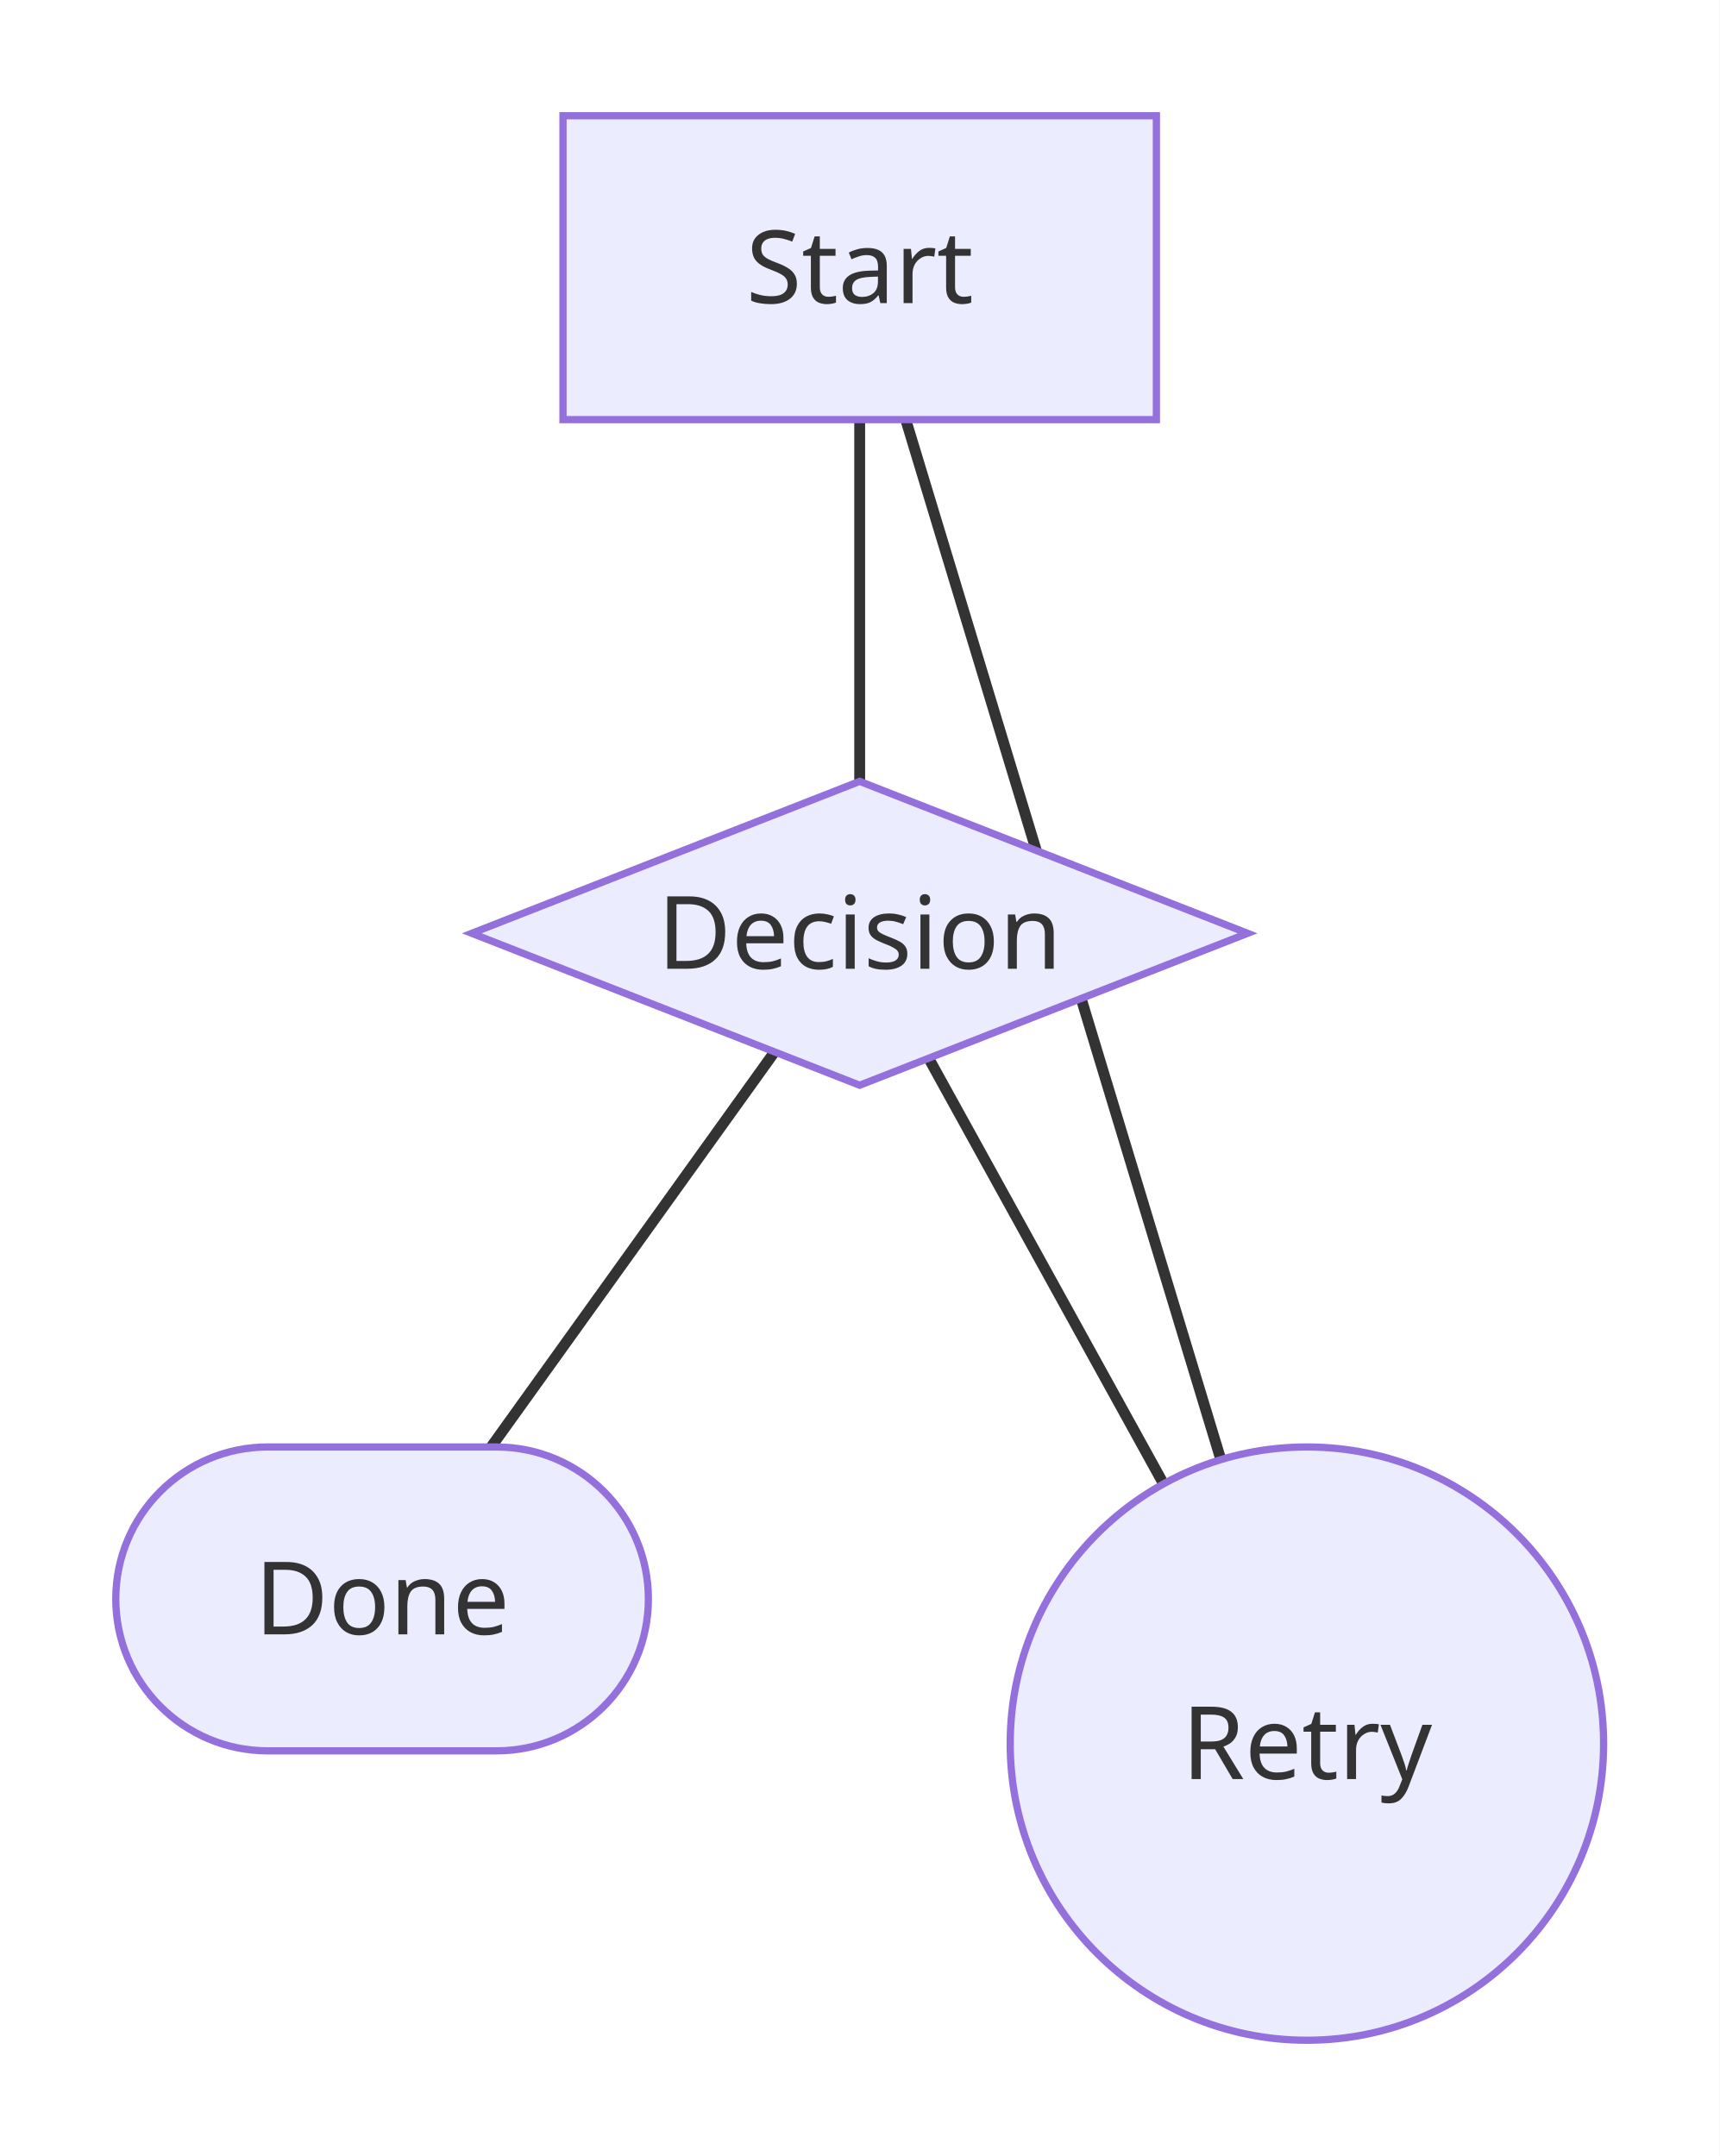
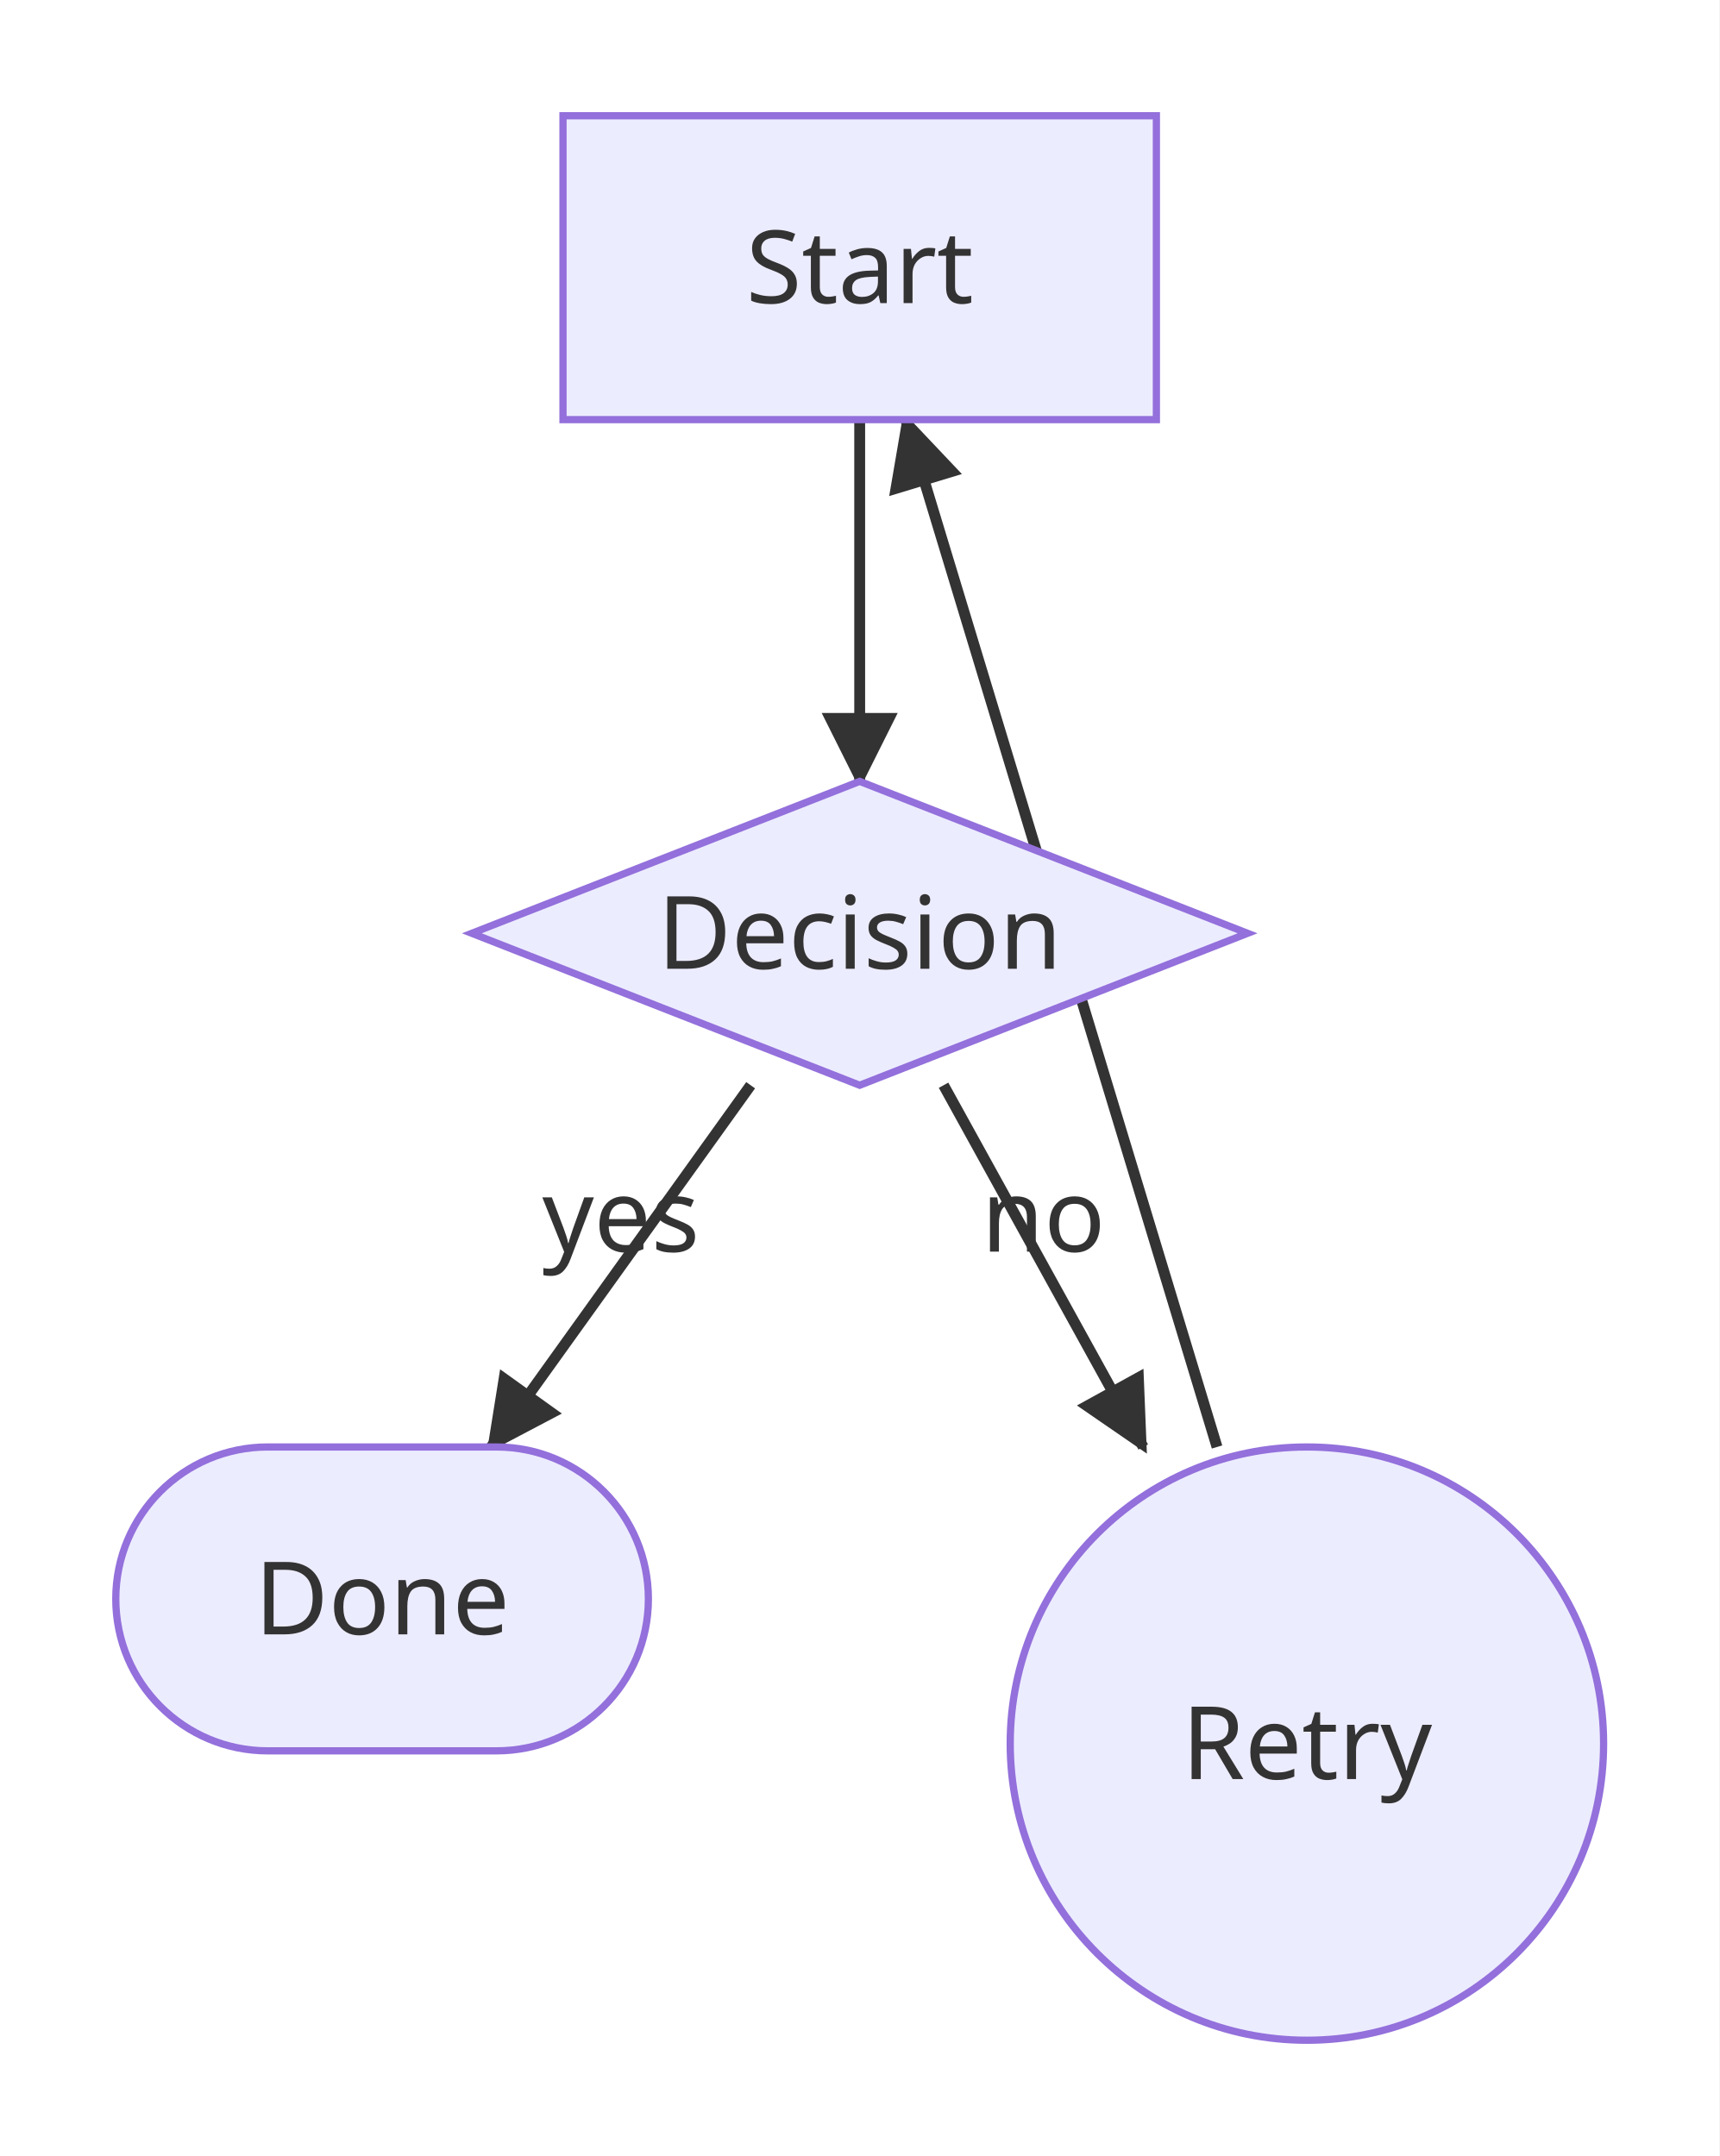
<svg xmlns="http://www.w3.org/2000/svg" width="237.6" height="298" viewBox="0 0 237.6 298" font-family="sans-serif" font-size="14">
  <defs>
    <marker id="arrow" viewBox="0 0 10 10" refX="9" refY="5" markerWidth="7" markerHeight="7" orient="auto-start-reverse">
      <path d="M0,0 L10,5 L0,10 z" fill="#333333" />
    </marker>
  </defs>
  <rect width="100%" height="100%" fill="#ffffff" />
  <g transform="translate(16,16)">
-     <path d="M102.8,21 L102.8,113" fill="none" stroke="#333333" stroke-width="1.5" marker-end="url(#arrow)" />
-     <path d="M102.8,113 L36.8,205" fill="none" stroke="#333333" stroke-width="1.5" marker-end="url(#arrow)" />
-     <text x="36.8" y="205" fill="#333333" text-anchor="middle" dy="-2">yes</text>
-     <path d="M102.8,113 L164.6,225" fill="none" stroke="#333333" stroke-width="1.5" marker-end="url(#arrow)" />
-     <text x="164.6" y="225" fill="#333333" text-anchor="middle" dy="-2">no</text>
-     <path d="M102.8,21 L164.6,225" fill="none" stroke="#333333" stroke-width="1.5" marker-end="url(#arrow)" />
+     <path d="M102.8,42 L102.8,92" fill="none" stroke="#333333" stroke-width="1.5" marker-end="url(#arrow)" />
+     <path d="M87.73,134 L51.87,184" fill="none" stroke="#333333" stroke-width="1.5" marker-end="url(#arrow)" />
+     <text x="69.8" y="159" fill="#333333" text-anchor="middle" dy="-2">yes</text>
+     <path d="M114.39,134 L141.98,184" fill="none" stroke="#333333" stroke-width="1.5" marker-end="url(#arrow)" />
+     <text x="128.18" y="159" fill="#333333" text-anchor="middle" dy="-2">no</text>
+     <path d="M152.18,184 L109.16,42" fill="none" stroke="#333333" stroke-width="1.5" marker-end="url(#arrow)" />
    <rect x="61.8" y="0" width="82" height="42" fill="#ECECFF" stroke="#9370DB" />
    <text x="102.8" y="25.9" fill="#333333" text-anchor="middle">Start</text>
    <polygon points="102.8,92 156.4,113 102.8,134 49.2,113" fill="#ECECFF" stroke="#9370DB" />
    <text x="102.8" y="117.9" fill="#333333" text-anchor="middle">Decision</text>
    <rect x="0" y="184" width="73.6" height="42" rx="21" fill="#ECECFF" stroke="#9370DB" />
    <text x="36.8" y="209.9" fill="#333333" text-anchor="middle">Done</text>
    <circle cx="164.6" cy="225" r="41" fill="#ECECFF" stroke="#9370DB" />
    <text x="164.6" y="229.9" fill="#333333" text-anchor="middle">Retry</text>
  </g>
</svg>
